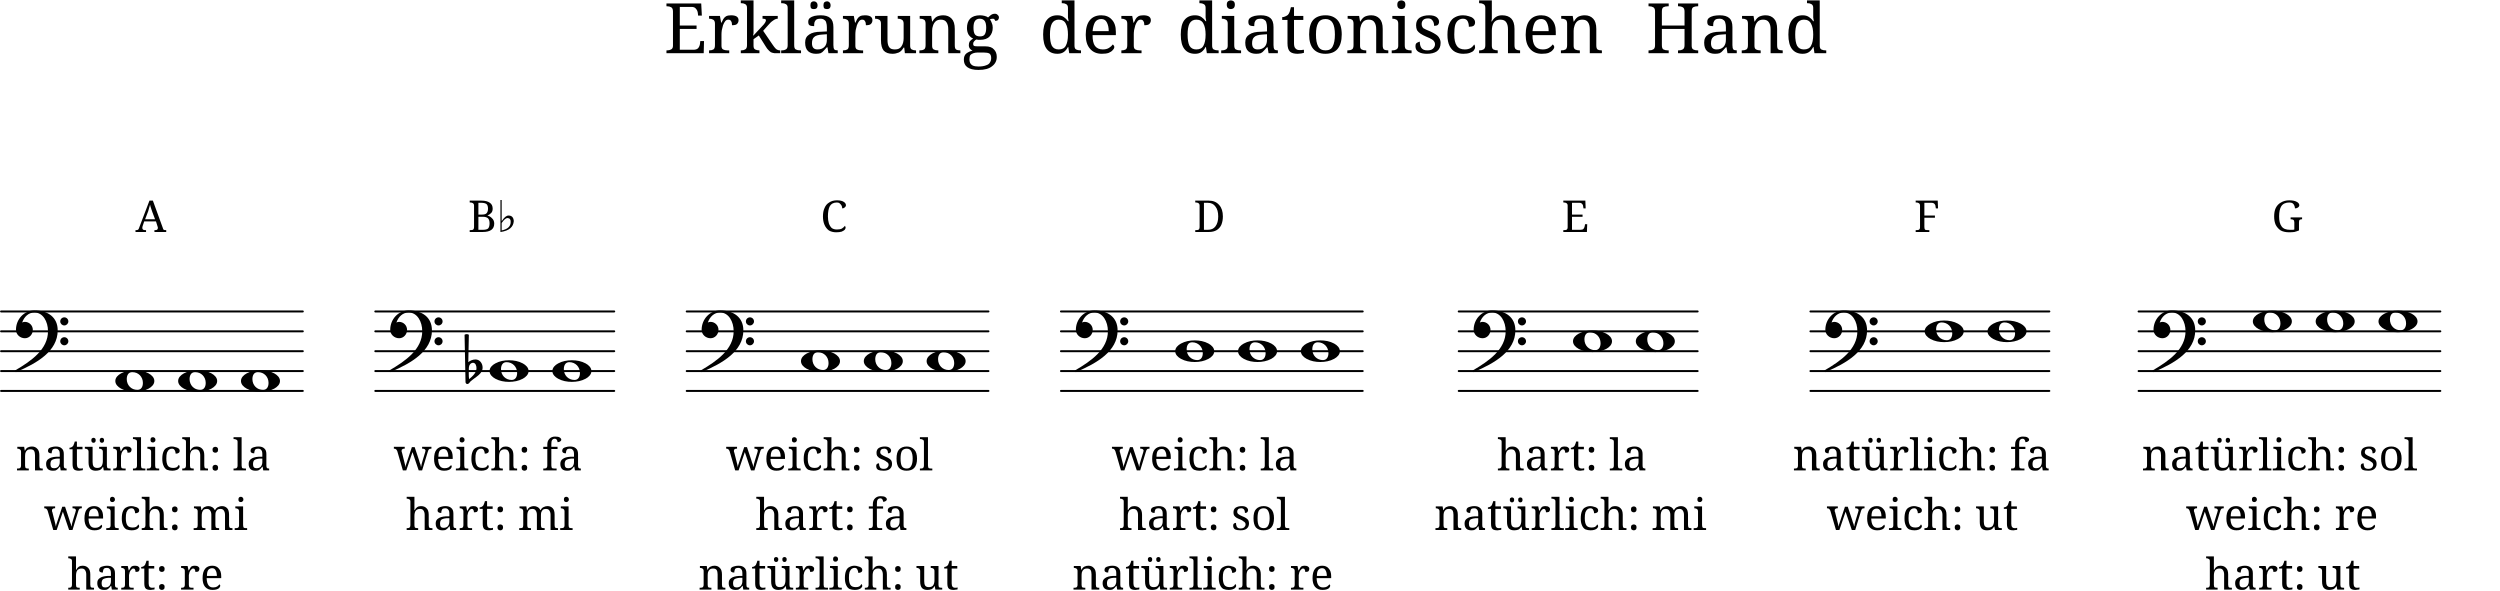
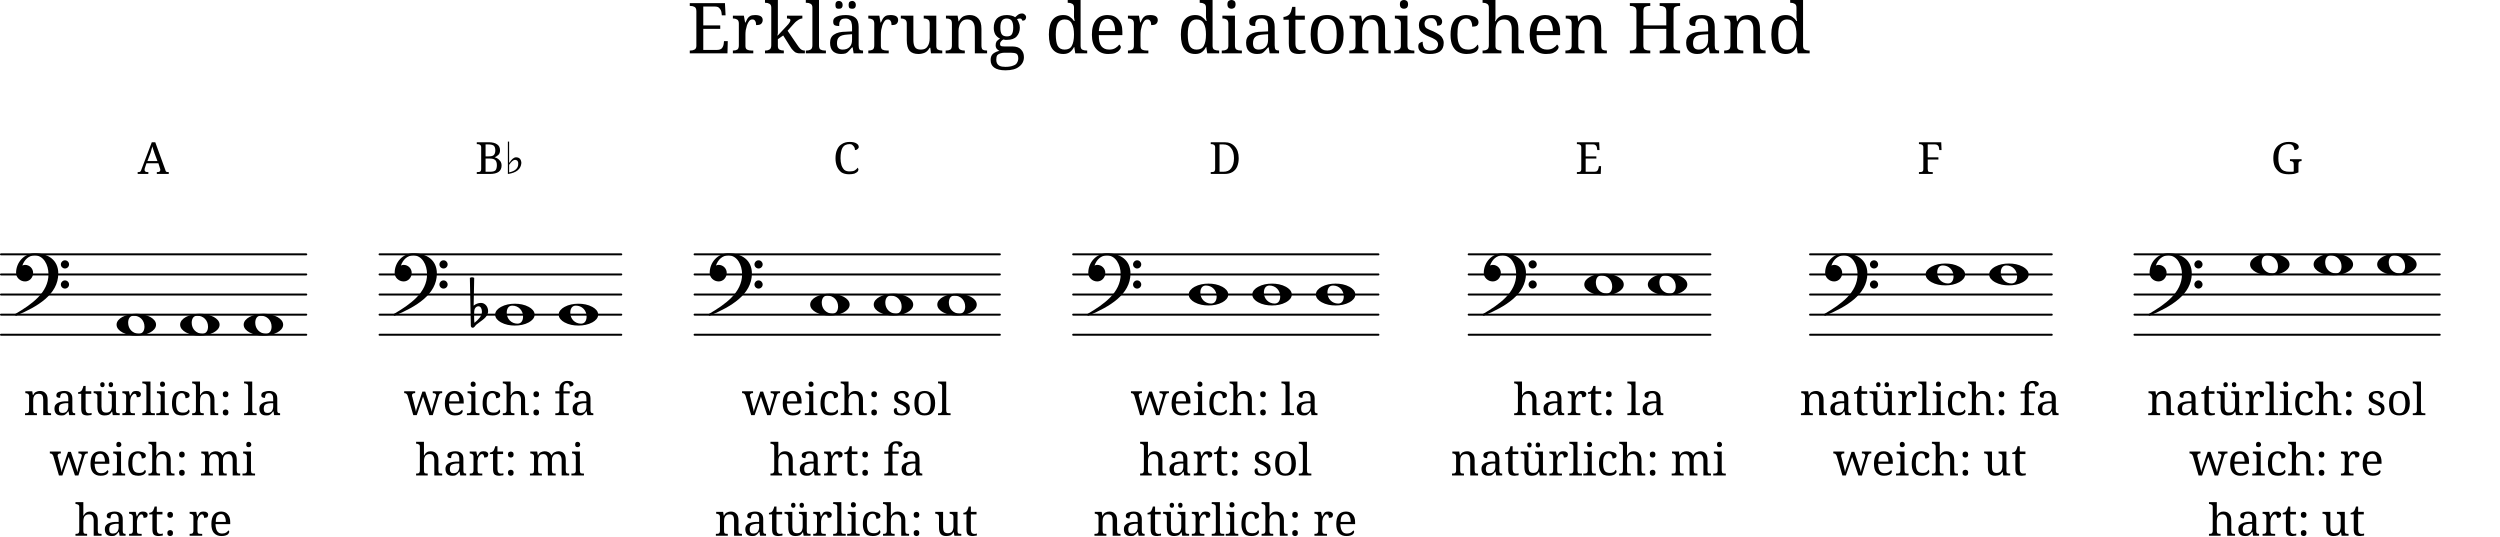
- <svg xmlns="http://www.w3.org/2000/svg" xmlns:xlink="http://www.w3.org/1999/xlink" version="1.2" width="221.10mm" height="52.20mm" viewBox="0 -2.676 125.82 29.707">
+ <svg xmlns="http://www.w3.org/2000/svg" xmlns:xlink="http://www.w3.org/1999/xlink" version="1.2" width="218.58mm" height="46.88mm" viewBox="0 -2.654 124.386 26.676">
  <style type="text/css">

tspan { white-space: pre; }

</style>
-   <g transform="translate(33.3987, -0)">
+   <g transform="translate(34.1786, -0)">
    <text font-family="serif" font-size="3.493" text-anchor="start" fill="currentColor">
-       <tspan>Erklärung</tspan>
-     </text>
-   </g>
-   <g transform="translate(52.3105, -0)">
-     <text font-family="serif" font-size="3.493" text-anchor="start" fill="currentColor">
-       <tspan>der</tspan>
-     </text>
-   </g>
-   <g transform="translate(59.238, -0)">
-     <text font-family="serif" font-size="3.493" text-anchor="start" fill="currentColor">
-       <tspan>diatonischen</tspan>
-     </text>
-   </g>
-   <g transform="translate(82.8275, -0)">
-     <text font-family="serif" font-size="3.493" text-anchor="start" fill="currentColor">
-       <tspan>Hand</tspan>
-     </text>
-   </g>
-   <g transform="translate(6.8156, 9)">
+       <tspan>Erklärung der diatonischen Hand</tspan>
+     </text>
+   </g>
+   <g transform="translate(6.8498, 6)">
    <text font-family="serif" font-size="2.2" text-anchor="start" fill="currentColor">
      <tspan>A</tspan>
    </text>
  </g>
-   <g transform="translate(0, 17)">
-     <line stroke-linejoin="round" stroke-linecap="round" stroke-width="0.1" stroke="currentColor" x1="0.05" y1="0" x2="15.236" y2="0" />
-   </g>
-   <g transform="translate(0, 16)">
-     <line stroke-linejoin="round" stroke-linecap="round" stroke-width="0.1" stroke="currentColor" x1="0.05" y1="0" x2="15.236" y2="0" />
-   </g>
-   <g transform="translate(0, 15)">
-     <line stroke-linejoin="round" stroke-linecap="round" stroke-width="0.1" stroke="currentColor" x1="0.05" y1="0" x2="15.236" y2="0" />
-   </g>
  <g transform="translate(0, 14)">
    <line stroke-linejoin="round" stroke-linecap="round" stroke-width="0.1" stroke="currentColor" x1="0.05" y1="0" x2="15.236" y2="0" />
  </g>
  <g transform="translate(0, 13)">
    <line stroke-linejoin="round" stroke-linecap="round" stroke-width="0.1" stroke="currentColor" x1="0.05" y1="0" x2="15.236" y2="0" />
  </g>
-   <a style="color:inherit;" xlink:href="textedit:///home/johannes/common-lisp/setzkasten/lilypond-export/b1-c5-m1-d.ly:42:16:17">
-     <g transform="translate(12.124, 16.5)">
-       <path transform="scale(0.004, -0.004)" d="M213 112c-50 0 -69 -43 -69 -88c0 -77 57 -136 134 -136c50 0 69 43 69 88c0 77 -57 136 -134 136zM491 0c0 -43 -34 -75 -72 -96c-53 -29 -114 -40 -174 -40s-120 11 -173 40c-38 21 -72 53 -72 96s34 75 72 96c53 29 113 40 173 40s121 -11 174 -40 c38 -21 72 -53 72 -96z" fill="currentColor" />
-     </g>
-   </a>
+   <g transform="translate(0, 12)">
+     <line stroke-linejoin="round" stroke-linecap="round" stroke-width="0.1" stroke="currentColor" x1="0.05" y1="0" x2="15.236" y2="0" />
+   </g>
+   <g transform="translate(0, 11)">
+     <line stroke-linejoin="round" stroke-linecap="round" stroke-width="0.1" stroke="currentColor" x1="0.05" y1="0" x2="15.236" y2="0" />
+   </g>
+   <g transform="translate(0, 10)">
+     <line stroke-linejoin="round" stroke-linecap="round" stroke-width="0.1" stroke="currentColor" x1="0.05" y1="0" x2="15.236" y2="0" />
+   </g>
  <a style="color:inherit;" xlink:href="textedit:///home/johannes/common-lisp/setzkasten/lilypond-export/b1-c5-m1-d.ly:41:16:17">
-     <g transform="translate(8.962, 16.5)">
-       <path transform="scale(0.004, -0.004)" d="M213 112c-50 0 -69 -43 -69 -88c0 -77 57 -136 134 -136c50 0 69 43 69 88c0 77 -57 136 -134 136zM491 0c0 -43 -34 -75 -72 -96c-53 -29 -114 -40 -174 -40s-120 11 -173 40c-38 21 -72 53 -72 96s34 75 72 96c53 29 113 40 173 40s121 -11 174 -40 c38 -21 72 -53 72 -96z" fill="currentColor" />
-     </g>
-   </a>
-   <g transform="translate(0.8, 14)">
-     <path transform="scale(0.004, -0.004)" d="M557 -125c0 28 23 51 51 51s51 -23 51 -51s-23 -51 -51 -51s-51 23 -51 51zM557 125c0 28 23 51 51 51s51 -23 51 -51s-23 -51 -51 -51s-51 23 -51 51zM232 263c172 0 293 -88 293 -251c0 -263 -263 -414 -516 -521c-3 -3 -6 -4 -9 -4c-7 0 -13 6 -13 13c0 3 1 6 4 9 c202 118 412 265 412 493c0 120 -63 235 -171 235c-74 0 -129 -54 -154 -126c11 5 22 8 34 8c55 0 100 -45 100 -100c0 -58 -44 -106 -100 -106c-60 0 -112 47 -112 106c0 133 102 244 232 244z" fill="currentColor" />
-   </g>
-   <a style="color:inherit;" xlink:href="textedit:///home/johannes/common-lisp/setzkasten/lilypond-export/b1-c5-m1-d.ly:40:29:30">
-     <g transform="translate(5.8, 16.5)">
-       <path transform="scale(0.004, -0.004)" d="M213 112c-50 0 -69 -43 -69 -88c0 -77 57 -136 134 -136c50 0 69 43 69 88c0 77 -57 136 -134 136zM491 0c0 -43 -34 -75 -72 -96c-53 -29 -114 -40 -174 -40s-120 11 -173 40c-38 21 -72 53 -72 96s34 75 72 96c53 29 113 40 173 40s121 -11 174 -40 c38 -21 72 -53 72 -96z" fill="currentColor" />
-     </g>
-   </a>
-   <g transform="translate(0.7893, 21)">
+     <g transform="translate(12.124, 13.5)">
+       <path transform="scale(0.004, -0.004)" d="M213 112c-50 0 -69 -43 -69 -88c0 -77 57 -136 134 -136c50 0 69 43 69 88c0 77 -57 136 -134 136zM491 0c0 -43 -34 -75 -72 -96c-53 -29 -114 -40 -174 -40s-120 11 -173 40c-38 21 -72 53 -72 96s34 75 72 96c53 29 113 40 173 40s121 -11 174 -40 c38 -21 72 -53 72 -96z" fill="currentColor" />
+     </g>
+   </a>
+   <a style="color:inherit;" xlink:href="textedit:///home/johannes/common-lisp/setzkasten/lilypond-export/b1-c5-m1-d.ly:40:16:17">
+     <g transform="translate(8.962, 13.5)">
+       <path transform="scale(0.004, -0.004)" d="M213 112c-50 0 -69 -43 -69 -88c0 -77 57 -136 134 -136c50 0 69 43 69 88c0 77 -57 136 -134 136zM491 0c0 -43 -34 -75 -72 -96c-53 -29 -114 -40 -174 -40s-120 11 -173 40c-38 21 -72 53 -72 96s34 75 72 96c53 29 113 40 173 40s121 -11 174 -40 c38 -21 72 -53 72 -96z" fill="currentColor" />
+     </g>
+   </a>
+   <g transform="translate(0.8, 11)">
+     <path transform="scale(0.004, -0.004)" d="M557 -125c0 28 23 51 51 51s51 -23 51 -51s-23 -51 -51 -51s-51 23 -51 51zM557 125c0 28 23 51 51 51s51 -23 51 -51s-23 -51 -51 -51s-51 23 -51 51zM232 263c172 0 293 -88 293 -251c0 -263 -263 -414 -516 -521c-3 -3 -6 -4 -9 -4c-7 0 -13 6 -13 13c0 3 1 6 4 9 c202 118 412 265 412 493c0 120 -63 235 -171 235c-74 0 -129 -54 -154 -126c11 5 22 8 34 8c55 0 100 -45 100 -100c0 -58 -44 -106 -100 -106c-60 0 -112 47 -112 106c0 133 102 244 232 244z" fill="currentColor" />
+   </g>
+   <a style="color:inherit;" xlink:href="textedit:///home/johannes/common-lisp/setzkasten/lilypond-export/b1-c5-m1-d.ly:39:29:30">
+     <g transform="translate(5.8, 13.5)">
+       <path transform="scale(0.004, -0.004)" d="M213 112c-50 0 -69 -43 -69 -88c0 -77 57 -136 134 -136c50 0 69 43 69 88c0 77 -57 136 -134 136zM491 0c0 -43 -34 -75 -72 -96c-53 -29 -114 -40 -174 -40s-120 11 -173 40c-38 21 -72 53 -72 96s34 75 72 96c53 29 113 40 173 40s121 -11 174 -40 c38 -21 72 -53 72 -96z" fill="currentColor" />
+     </g>
+   </a>
+   <g transform="translate(1.182, 18)">
    <text font-family="serif" font-size="2.2" text-anchor="start" fill="currentColor">
      <tspan>natürlich: la</tspan>
    </text>
  </g>
-   <g transform="translate(2.2234, 24)">
+   <g transform="translate(2.4794, 21)">
    <text font-family="serif" font-size="2.2" text-anchor="start" fill="currentColor">
      <tspan>weich: mi</tspan>
    </text>
  </g>
-   <g transform="translate(3.3842, 27)">
+   <g transform="translate(3.7086, 24)">
    <text font-family="serif" font-size="2.2" text-anchor="start" fill="currentColor">
      <tspan>hart: re</tspan>
    </text>
  </g>
-   <g transform="translate(23.5585, 9)">
+   <g transform="translate(23.6438, 6)">
    <text font-family="serif" font-size="2.2" text-anchor="start" fill="currentColor">
      <tspan>B♭</tspan>
    </text>
  </g>
-   <g transform="translate(18.836, 17)">
-     <line stroke-linejoin="round" stroke-linecap="round" stroke-width="0.1" stroke="currentColor" x1="0.05" y1="0" x2="12.074" y2="0" />
-   </g>
-   <g transform="translate(18.836, 16)">
-     <line stroke-linejoin="round" stroke-linecap="round" stroke-width="0.1" stroke="currentColor" x1="0.05" y1="0" x2="12.074" y2="0" />
-   </g>
-   <g transform="translate(18.836, 15)">
-     <line stroke-linejoin="round" stroke-linecap="round" stroke-width="0.1" stroke="currentColor" x1="0.05" y1="0" x2="12.074" y2="0" />
-   </g>
  <g transform="translate(18.836, 14)">
    <line stroke-linejoin="round" stroke-linecap="round" stroke-width="0.1" stroke="currentColor" x1="0.05" y1="0" x2="12.074" y2="0" />
  </g>
  <g transform="translate(18.836, 13)">
    <line stroke-linejoin="round" stroke-linecap="round" stroke-width="0.1" stroke="currentColor" x1="0.05" y1="0" x2="12.074" y2="0" />
  </g>
-   <a style="color:inherit;" xlink:href="textedit:///home/johannes/common-lisp/setzkasten/lilypond-export/b1-c5-m1-d.ly:83:16:17">
-     <g transform="translate(27.798, 16)">
-       <path transform="scale(0.004, -0.004)" d="M213 112c-50 0 -69 -43 -69 -88c0 -77 57 -136 134 -136c50 0 69 43 69 88c0 77 -57 136 -134 136zM491 0c0 -43 -34 -75 -72 -96c-53 -29 -114 -40 -174 -40s-120 11 -173 40c-38 21 -72 53 -72 96s34 75 72 96c53 29 113 40 173 40s121 -11 174 -40 c38 -21 72 -53 72 -96z" fill="currentColor" />
-     </g>
-   </a>
-   <g transform="translate(23.486, 16)">
+   <g transform="translate(18.836, 12)">
+     <line stroke-linejoin="round" stroke-linecap="round" stroke-width="0.1" stroke="currentColor" x1="0.05" y1="0" x2="12.074" y2="0" />
+   </g>
+   <g transform="translate(18.836, 11)">
+     <line stroke-linejoin="round" stroke-linecap="round" stroke-width="0.1" stroke="currentColor" x1="0.05" y1="0" x2="12.074" y2="0" />
+   </g>
+   <g transform="translate(18.836, 10)">
+     <line stroke-linejoin="round" stroke-linecap="round" stroke-width="0.1" stroke="currentColor" x1="0.05" y1="0" x2="12.074" y2="0" />
+   </g>
+   <a style="color:inherit;" xlink:href="textedit:///home/johannes/common-lisp/setzkasten/lilypond-export/b1-c5-m1-d.ly:82:16:17">
+     <g transform="translate(27.798, 13)">
+       <path transform="scale(0.004, -0.004)" d="M213 112c-50 0 -69 -43 -69 -88c0 -77 57 -136 134 -136c50 0 69 43 69 88c0 77 -57 136 -134 136zM491 0c0 -43 -34 -75 -72 -96c-53 -29 -114 -40 -174 -40s-120 11 -173 40c-38 21 -72 53 -72 96s34 75 72 96c53 29 113 40 173 40s121 -11 174 -40 c38 -21 72 -53 72 -96z" fill="currentColor" />
+     </g>
+   </a>
+   <g transform="translate(23.486, 13)">
    <path transform="scale(0.004, -0.004)" d="M27 41l-1 -66v-11c0 -22 1 -44 4 -66c45 38 93 80 93 139c0 33 -14 67 -43 67c-31 0 -52 -30 -53 -63zM-15 -138l-12 595c8 5 18 8 27 8s19 -3 27 -8l-7 -345c25 21 58 34 91 34c52 0 89 -48 89 -102c0 -80 -86 -117 -147 -169c-15 -13 -24 -38 -45 -38 c-13 0 -23 11 -23 25z" fill="currentColor" />
  </g>
-   <g transform="translate(19.636, 14)">
-     <path transform="scale(0.004, -0.004)" d="M557 -125c0 28 23 51 51 51s51 -23 51 -51s-23 -51 -51 -51s-51 23 -51 51zM557 125c0 28 23 51 51 51s51 -23 51 -51s-23 -51 -51 -51s-51 23 -51 51zM232 263c172 0 293 -88 293 -251c0 -263 -263 -414 -516 -521c-3 -3 -6 -4 -9 -4c-7 0 -13 6 -13 13c0 3 1 6 4 9 c202 118 412 265 412 493c0 120 -63 235 -171 235c-74 0 -129 -54 -154 -126c11 5 22 8 34 8c55 0 100 -45 100 -100c0 -58 -44 -106 -100 -106c-60 0 -112 47 -112 106c0 133 102 244 232 244z" fill="currentColor" />
-   </g>
-   <a style="color:inherit;" xlink:href="textedit:///home/johannes/common-lisp/setzkasten/lilypond-export/b1-c5-m1-d.ly:82:29:30">
-     <g transform="translate(24.636, 16)">
-       <path transform="scale(0.004, -0.004)" d="M213 112c-50 0 -69 -43 -69 -88c0 -77 57 -136 134 -136c50 0 69 43 69 88c0 77 -57 136 -134 136zM491 0c0 -43 -34 -75 -72 -96c-53 -29 -114 -40 -174 -40s-120 11 -173 40c-38 21 -72 53 -72 96s34 75 72 96c53 29 113 40 173 40s121 -11 174 -40 c38 -21 72 -53 72 -96z" fill="currentColor" />
-     </g>
-   </a>
-   <g transform="translate(19.8198, 21)">
+   <g transform="translate(19.636, 11)">
+     <path transform="scale(0.004, -0.004)" d="M557 -125c0 28 23 51 51 51s51 -23 51 -51s-23 -51 -51 -51s-51 23 -51 51zM557 125c0 28 23 51 51 51s51 -23 51 -51s-23 -51 -51 -51s-51 23 -51 51zM232 263c172 0 293 -88 293 -251c0 -263 -263 -414 -516 -521c-3 -3 -6 -4 -9 -4c-7 0 -13 6 -13 13c0 3 1 6 4 9 c202 118 412 265 412 493c0 120 -63 235 -171 235c-74 0 -129 -54 -154 -126c11 5 22 8 34 8c55 0 100 -45 100 -100c0 -58 -44 -106 -100 -106c-60 0 -112 47 -112 106c0 133 102 244 232 244z" fill="currentColor" />
+   </g>
+   <a style="color:inherit;" xlink:href="textedit:///home/johannes/common-lisp/setzkasten/lilypond-export/b1-c5-m1-d.ly:81:29:30">
+     <g transform="translate(24.636, 13)">
+       <path transform="scale(0.004, -0.004)" d="M213 112c-50 0 -69 -43 -69 -88c0 -77 57 -136 134 -136c50 0 69 43 69 88c0 77 -57 136 -134 136zM491 0c0 -43 -34 -75 -72 -96c-53 -29 -114 -40 -174 -40s-120 11 -173 40c-38 21 -72 53 -72 96s34 75 72 96c53 29 113 40 173 40s121 -11 174 -40 c38 -21 72 -53 72 -96z" fill="currentColor" />
+     </g>
+   </a>
+   <g transform="translate(20.11, 18)">
    <text font-family="serif" font-size="2.2" text-anchor="start" fill="currentColor">
      <tspan>weich: fa</tspan>
    </text>
  </g>
-   <g transform="translate(20.4173, 24)">
+   <g transform="translate(20.6563, 21)">
    <text font-family="serif" font-size="2.2" text-anchor="start" fill="currentColor">
      <tspan>hart: mi</tspan>
    </text>
  </g>
-   <g transform="translate(41.2915, 9)">
+   <g transform="translate(41.4451, 6)">
    <text font-family="serif" font-size="2.2" text-anchor="start" fill="currentColor">
      <tspan>C</tspan>
    </text>
  </g>
-   <g transform="translate(34.51, 17)">
-     <line stroke-linejoin="round" stroke-linecap="round" stroke-width="0.1" stroke="currentColor" x1="0.05" y1="0" x2="15.236" y2="0" />
-   </g>
-   <g transform="translate(34.51, 16)">
-     <line stroke-linejoin="round" stroke-linecap="round" stroke-width="0.1" stroke="currentColor" x1="0.05" y1="0" x2="15.236" y2="0" />
-   </g>
-   <g transform="translate(34.51, 15)">
-     <line stroke-linejoin="round" stroke-linecap="round" stroke-width="0.1" stroke="currentColor" x1="0.05" y1="0" x2="15.236" y2="0" />
-   </g>
  <g transform="translate(34.51, 14)">
    <line stroke-linejoin="round" stroke-linecap="round" stroke-width="0.1" stroke="currentColor" x1="0.05" y1="0" x2="15.236" y2="0" />
  </g>
  <g transform="translate(34.51, 13)">
    <line stroke-linejoin="round" stroke-linecap="round" stroke-width="0.1" stroke="currentColor" x1="0.05" y1="0" x2="15.236" y2="0" />
  </g>
-   <a style="color:inherit;" xlink:href="textedit:///home/johannes/common-lisp/setzkasten/lilypond-export/b1-c5-m1-d.ly:122:16:17">
-     <g transform="translate(46.634, 15.5)">
-       <path transform="scale(0.004, -0.004)" d="M213 112c-50 0 -69 -43 -69 -88c0 -77 57 -136 134 -136c50 0 69 43 69 88c0 77 -57 136 -134 136zM491 0c0 -43 -34 -75 -72 -96c-53 -29 -114 -40 -174 -40s-120 11 -173 40c-38 21 -72 53 -72 96s34 75 72 96c53 29 113 40 173 40s121 -11 174 -40 c38 -21 72 -53 72 -96z" fill="currentColor" />
-     </g>
-   </a>
+   <g transform="translate(34.51, 12)">
+     <line stroke-linejoin="round" stroke-linecap="round" stroke-width="0.1" stroke="currentColor" x1="0.05" y1="0" x2="15.236" y2="0" />
+   </g>
+   <g transform="translate(34.51, 11)">
+     <line stroke-linejoin="round" stroke-linecap="round" stroke-width="0.1" stroke="currentColor" x1="0.05" y1="0" x2="15.236" y2="0" />
+   </g>
+   <g transform="translate(34.51, 10)">
+     <line stroke-linejoin="round" stroke-linecap="round" stroke-width="0.1" stroke="currentColor" x1="0.05" y1="0" x2="15.236" y2="0" />
+   </g>
  <a style="color:inherit;" xlink:href="textedit:///home/johannes/common-lisp/setzkasten/lilypond-export/b1-c5-m1-d.ly:121:16:17">
-     <g transform="translate(43.472, 15.5)">
-       <path transform="scale(0.004, -0.004)" d="M213 112c-50 0 -69 -43 -69 -88c0 -77 57 -136 134 -136c50 0 69 43 69 88c0 77 -57 136 -134 136zM491 0c0 -43 -34 -75 -72 -96c-53 -29 -114 -40 -174 -40s-120 11 -173 40c-38 21 -72 53 -72 96s34 75 72 96c53 29 113 40 173 40s121 -11 174 -40 c38 -21 72 -53 72 -96z" fill="currentColor" />
-     </g>
-   </a>
-   <g transform="translate(35.31, 14)">
-     <path transform="scale(0.004, -0.004)" d="M557 -125c0 28 23 51 51 51s51 -23 51 -51s-23 -51 -51 -51s-51 23 -51 51zM557 125c0 28 23 51 51 51s51 -23 51 -51s-23 -51 -51 -51s-51 23 -51 51zM232 263c172 0 293 -88 293 -251c0 -263 -263 -414 -516 -521c-3 -3 -6 -4 -9 -4c-7 0 -13 6 -13 13c0 3 1 6 4 9 c202 118 412 265 412 493c0 120 -63 235 -171 235c-74 0 -129 -54 -154 -126c11 5 22 8 34 8c55 0 100 -45 100 -100c0 -58 -44 -106 -100 -106c-60 0 -112 47 -112 106c0 133 102 244 232 244z" fill="currentColor" />
-   </g>
-   <a style="color:inherit;" xlink:href="textedit:///home/johannes/common-lisp/setzkasten/lilypond-export/b1-c5-m1-d.ly:120:29:30">
-     <g transform="translate(40.31, 15.5)">
-       <path transform="scale(0.004, -0.004)" d="M213 112c-50 0 -69 -43 -69 -88c0 -77 57 -136 134 -136c50 0 69 43 69 88c0 77 -57 136 -134 136zM491 0c0 -43 -34 -75 -72 -96c-53 -29 -114 -40 -174 -40s-120 11 -173 40c-38 21 -72 53 -72 96s34 75 72 96c53 29 113 40 173 40s121 -11 174 -40 c38 -21 72 -53 72 -96z" fill="currentColor" />
-     </g>
-   </a>
-   <g transform="translate(36.5456, 21)">
+     <g transform="translate(46.634, 12.5)">
+       <path transform="scale(0.004, -0.004)" d="M213 112c-50 0 -69 -43 -69 -88c0 -77 57 -136 134 -136c50 0 69 43 69 88c0 77 -57 136 -134 136zM491 0c0 -43 -34 -75 -72 -96c-53 -29 -114 -40 -174 -40s-120 11 -173 40c-38 21 -72 53 -72 96s34 75 72 96c53 29 113 40 173 40s121 -11 174 -40 c38 -21 72 -53 72 -96z" fill="currentColor" />
+     </g>
+   </a>
+   <a style="color:inherit;" xlink:href="textedit:///home/johannes/common-lisp/setzkasten/lilypond-export/b1-c5-m1-d.ly:120:16:17">
+     <g transform="translate(43.472, 12.5)">
+       <path transform="scale(0.004, -0.004)" d="M213 112c-50 0 -69 -43 -69 -88c0 -77 57 -136 134 -136c50 0 69 43 69 88c0 77 -57 136 -134 136zM491 0c0 -43 -34 -75 -72 -96c-53 -29 -114 -40 -174 -40s-120 11 -173 40c-38 21 -72 53 -72 96s34 75 72 96c53 29 113 40 173 40s121 -11 174 -40 c38 -21 72 -53 72 -96z" fill="currentColor" />
+     </g>
+   </a>
+   <g transform="translate(35.31, 11)">
+     <path transform="scale(0.004, -0.004)" d="M557 -125c0 28 23 51 51 51s51 -23 51 -51s-23 -51 -51 -51s-51 23 -51 51zM557 125c0 28 23 51 51 51s51 -23 51 -51s-23 -51 -51 -51s-51 23 -51 51zM232 263c172 0 293 -88 293 -251c0 -263 -263 -414 -516 -521c-3 -3 -6 -4 -9 -4c-7 0 -13 6 -13 13c0 3 1 6 4 9 c202 118 412 265 412 493c0 120 -63 235 -171 235c-74 0 -129 -54 -154 -126c11 5 22 8 34 8c55 0 100 -45 100 -100c0 -58 -44 -106 -100 -106c-60 0 -112 47 -112 106c0 133 102 244 232 244z" fill="currentColor" />
+   </g>
+   <a style="color:inherit;" xlink:href="textedit:///home/johannes/common-lisp/setzkasten/lilypond-export/b1-c5-m1-d.ly:119:29:30">
+     <g transform="translate(40.31, 12.5)">
+       <path transform="scale(0.004, -0.004)" d="M213 112c-50 0 -69 -43 -69 -88c0 -77 57 -136 134 -136c50 0 69 43 69 88c0 77 -57 136 -134 136zM491 0c0 -43 -34 -75 -72 -96c-53 -29 -114 -40 -174 -40s-120 11 -173 40c-38 21 -72 53 -72 96s34 75 72 96c53 29 113 40 173 40s121 -11 174 -40 c38 -21 72 -53 72 -96z" fill="currentColor" />
+     </g>
+   </a>
+   <g transform="translate(36.9212, 18)">
    <text font-family="serif" font-size="2.2" text-anchor="start" fill="currentColor">
      <tspan>weich: sol</tspan>
    </text>
  </g>
-   <g transform="translate(38.0137, 24)">
+   <g transform="translate(38.2869, 21)">
    <text font-family="serif" font-size="2.2" text-anchor="start" fill="currentColor">
      <tspan>hart: fa</tspan>
    </text>
  </g>
-   <g transform="translate(35.1457, 27)">
+   <g transform="translate(35.5554, 24)">
    <text font-family="serif" font-size="2.2" text-anchor="start" fill="currentColor">
      <tspan>natürlich: ut</tspan>
    </text>
  </g>
-   <g transform="translate(60.0763, 9)">
+   <g transform="translate(60.1617, 6)">
    <text font-family="serif" font-size="2.2" text-anchor="start" fill="currentColor">
      <tspan>D</tspan>
    </text>
  </g>
-   <g transform="translate(53.346, 17)">
-     <line stroke-linejoin="round" stroke-linecap="round" stroke-width="0.1" stroke="currentColor" x1="0.05" y1="0" x2="15.236" y2="0" />
-   </g>
-   <g transform="translate(53.346, 16)">
-     <line stroke-linejoin="round" stroke-linecap="round" stroke-width="0.1" stroke="currentColor" x1="0.05" y1="0" x2="15.236" y2="0" />
-   </g>
-   <g transform="translate(53.346, 15)">
-     <line stroke-linejoin="round" stroke-linecap="round" stroke-width="0.1" stroke="currentColor" x1="0.05" y1="0" x2="15.236" y2="0" />
-   </g>
  <g transform="translate(53.346, 14)">
    <line stroke-linejoin="round" stroke-linecap="round" stroke-width="0.1" stroke="currentColor" x1="0.05" y1="0" x2="15.236" y2="0" />
  </g>
  <g transform="translate(53.346, 13)">
    <line stroke-linejoin="round" stroke-linecap="round" stroke-width="0.1" stroke="currentColor" x1="0.05" y1="0" x2="15.236" y2="0" />
  </g>
-   <a style="color:inherit;" xlink:href="textedit:///home/johannes/common-lisp/setzkasten/lilypond-export/b1-c5-m1-d.ly:164:16:17">
-     <g transform="translate(65.47, 15)">
-       <path transform="scale(0.004, -0.004)" d="M213 112c-50 0 -69 -43 -69 -88c0 -77 57 -136 134 -136c50 0 69 43 69 88c0 77 -57 136 -134 136zM491 0c0 -43 -34 -75 -72 -96c-53 -29 -114 -40 -174 -40s-120 11 -173 40c-38 21 -72 53 -72 96s34 75 72 96c53 29 113 40 173 40s121 -11 174 -40 c38 -21 72 -53 72 -96z" fill="currentColor" />
-     </g>
-   </a>
+   <g transform="translate(53.346, 12)">
+     <line stroke-linejoin="round" stroke-linecap="round" stroke-width="0.1" stroke="currentColor" x1="0.05" y1="0" x2="15.236" y2="0" />
+   </g>
+   <g transform="translate(53.346, 11)">
+     <line stroke-linejoin="round" stroke-linecap="round" stroke-width="0.1" stroke="currentColor" x1="0.05" y1="0" x2="15.236" y2="0" />
+   </g>
+   <g transform="translate(53.346, 10)">
+     <line stroke-linejoin="round" stroke-linecap="round" stroke-width="0.1" stroke="currentColor" x1="0.05" y1="0" x2="15.236" y2="0" />
+   </g>
  <a style="color:inherit;" xlink:href="textedit:///home/johannes/common-lisp/setzkasten/lilypond-export/b1-c5-m1-d.ly:163:16:17">
-     <g transform="translate(62.308, 15)">
-       <path transform="scale(0.004, -0.004)" d="M213 112c-50 0 -69 -43 -69 -88c0 -77 57 -136 134 -136c50 0 69 43 69 88c0 77 -57 136 -134 136zM491 0c0 -43 -34 -75 -72 -96c-53 -29 -114 -40 -174 -40s-120 11 -173 40c-38 21 -72 53 -72 96s34 75 72 96c53 29 113 40 173 40s121 -11 174 -40 c38 -21 72 -53 72 -96z" fill="currentColor" />
-     </g>
-   </a>
-   <g transform="translate(54.146, 14)">
-     <path transform="scale(0.004, -0.004)" d="M557 -125c0 28 23 51 51 51s51 -23 51 -51s-23 -51 -51 -51s-51 23 -51 51zM557 125c0 28 23 51 51 51s51 -23 51 -51s-23 -51 -51 -51s-51 23 -51 51zM232 263c172 0 293 -88 293 -251c0 -263 -263 -414 -516 -521c-3 -3 -6 -4 -9 -4c-7 0 -13 6 -13 13c0 3 1 6 4 9 c202 118 412 265 412 493c0 120 -63 235 -171 235c-74 0 -129 -54 -154 -126c11 5 22 8 34 8c55 0 100 -45 100 -100c0 -58 -44 -106 -100 -106c-60 0 -112 47 -112 106c0 133 102 244 232 244z" fill="currentColor" />
-   </g>
-   <a style="color:inherit;" xlink:href="textedit:///home/johannes/common-lisp/setzkasten/lilypond-export/b1-c5-m1-d.ly:162:29:30">
-     <g transform="translate(59.146, 15)">
-       <path transform="scale(0.004, -0.004)" d="M213 112c-50 0 -69 -43 -69 -88c0 -77 57 -136 134 -136c50 0 69 43 69 88c0 77 -57 136 -134 136zM491 0c0 -43 -34 -75 -72 -96c-53 -29 -114 -40 -174 -40s-120 11 -173 40c-38 21 -72 53 -72 96s34 75 72 96c53 29 113 40 173 40s121 -11 174 -40 c38 -21 72 -53 72 -96z" fill="currentColor" />
-     </g>
-   </a>
-   <g transform="translate(55.962, 21)">
+     <g transform="translate(65.47, 12)">
+       <path transform="scale(0.004, -0.004)" d="M213 112c-50 0 -69 -43 -69 -88c0 -77 57 -136 134 -136c50 0 69 43 69 88c0 77 -57 136 -134 136zM491 0c0 -43 -34 -75 -72 -96c-53 -29 -114 -40 -174 -40s-120 11 -173 40c-38 21 -72 53 -72 96s34 75 72 96c53 29 113 40 173 40s121 -11 174 -40 c38 -21 72 -53 72 -96z" fill="currentColor" />
+     </g>
+   </a>
+   <a style="color:inherit;" xlink:href="textedit:///home/johannes/common-lisp/setzkasten/lilypond-export/b1-c5-m1-d.ly:162:16:17">
+     <g transform="translate(62.308, 12)">
+       <path transform="scale(0.004, -0.004)" d="M213 112c-50 0 -69 -43 -69 -88c0 -77 57 -136 134 -136c50 0 69 43 69 88c0 77 -57 136 -134 136zM491 0c0 -43 -34 -75 -72 -96c-53 -29 -114 -40 -174 -40s-120 11 -173 40c-38 21 -72 53 -72 96s34 75 72 96c53 29 113 40 173 40s121 -11 174 -40 c38 -21 72 -53 72 -96z" fill="currentColor" />
+     </g>
+   </a>
+   <g transform="translate(54.146, 11)">
+     <path transform="scale(0.004, -0.004)" d="M557 -125c0 28 23 51 51 51s51 -23 51 -51s-23 -51 -51 -51s-51 23 -51 51zM557 125c0 28 23 51 51 51s51 -23 51 -51s-23 -51 -51 -51s-51 23 -51 51zM232 263c172 0 293 -88 293 -251c0 -263 -263 -414 -516 -521c-3 -3 -6 -4 -9 -4c-7 0 -13 6 -13 13c0 3 1 6 4 9 c202 118 412 265 412 493c0 120 -63 235 -171 235c-74 0 -129 -54 -154 -126c11 5 22 8 34 8c55 0 100 -45 100 -100c0 -58 -44 -106 -100 -106c-60 0 -112 47 -112 106c0 133 102 244 232 244z" fill="currentColor" />
+   </g>
+   <a style="color:inherit;" xlink:href="textedit:///home/johannes/common-lisp/setzkasten/lilypond-export/b1-c5-m1-d.ly:161:29:30">
+     <g transform="translate(59.146, 12)">
+       <path transform="scale(0.004, -0.004)" d="M213 112c-50 0 -69 -43 -69 -88c0 -77 57 -136 134 -136c50 0 69 43 69 88c0 77 -57 136 -134 136zM491 0c0 -43 -34 -75 -72 -96c-53 -29 -114 -40 -174 -40s-120 11 -173 40c-38 21 -72 53 -72 96s34 75 72 96c53 29 113 40 173 40s121 -11 174 -40 c38 -21 72 -53 72 -96z" fill="currentColor" />
+     </g>
+   </a>
+   <g transform="translate(56.2693, 18)">
    <text font-family="serif" font-size="2.2" text-anchor="start" fill="currentColor">
      <tspan>weich: la</tspan>
    </text>
  </g>
-   <g transform="translate(56.3205, 24)">
+   <g transform="translate(56.679, 21)">
    <text font-family="serif" font-size="2.2" text-anchor="start" fill="currentColor">
      <tspan>hart: sol</tspan>
    </text>
  </g>
-   <g transform="translate(53.9646, 27)">
+   <g transform="translate(54.3914, 24)">
    <text font-family="serif" font-size="2.2" text-anchor="start" fill="currentColor">
      <tspan>natürlich: re</tspan>
    </text>
  </g>
-   <g transform="translate(78.601, 9)">
+   <g transform="translate(78.379, 6)">
    <text font-family="serif" font-size="2.2" text-anchor="start" fill="currentColor">
      <tspan>E</tspan>
    </text>
  </g>
-   <g transform="translate(73.3663, 17)">
-     <line stroke-linejoin="round" stroke-linecap="round" stroke-width="0.1" stroke="currentColor" x1="0.05" y1="0" x2="12.074" y2="0" />
-   </g>
-   <g transform="translate(73.3663, 16)">
-     <line stroke-linejoin="round" stroke-linecap="round" stroke-width="0.1" stroke="currentColor" x1="0.05" y1="0" x2="12.074" y2="0" />
-   </g>
-   <g transform="translate(73.3663, 15)">
-     <line stroke-linejoin="round" stroke-linecap="round" stroke-width="0.1" stroke="currentColor" x1="0.05" y1="0" x2="12.074" y2="0" />
-   </g>
-   <g transform="translate(73.3663, 14)">
-     <line stroke-linejoin="round" stroke-linecap="round" stroke-width="0.1" stroke="currentColor" x1="0.05" y1="0" x2="12.074" y2="0" />
-   </g>
-   <g transform="translate(73.3663, 13)">
-     <line stroke-linejoin="round" stroke-linecap="round" stroke-width="0.1" stroke="currentColor" x1="0.05" y1="0" x2="12.074" y2="0" />
-   </g>
-   <a style="color:inherit;" xlink:href="textedit:///home/johannes/common-lisp/setzkasten/lilypond-export/b1-c5-m1-d.ly:205:16:17">
-     <g transform="translate(82.3283, 14.5)">
-       <path transform="scale(0.004, -0.004)" d="M213 112c-50 0 -69 -43 -69 -88c0 -77 57 -136 134 -136c50 0 69 43 69 88c0 77 -57 136 -134 136zM491 0c0 -43 -34 -75 -72 -96c-53 -29 -114 -40 -174 -40s-120 11 -173 40c-38 21 -72 53 -72 96s34 75 72 96c53 29 113 40 173 40s121 -11 174 -40 c38 -21 72 -53 72 -96z" fill="currentColor" />
-     </g>
-   </a>
-   <g transform="translate(74.1663, 14)">
-     <path transform="scale(0.004, -0.004)" d="M557 -125c0 28 23 51 51 51s51 -23 51 -51s-23 -51 -51 -51s-51 23 -51 51zM557 125c0 28 23 51 51 51s51 -23 51 -51s-23 -51 -51 -51s-51 23 -51 51zM232 263c172 0 293 -88 293 -251c0 -263 -263 -414 -516 -521c-3 -3 -6 -4 -9 -4c-7 0 -13 6 -13 13c0 3 1 6 4 9 c202 118 412 265 412 493c0 120 -63 235 -171 235c-74 0 -129 -54 -154 -126c11 5 22 8 34 8c55 0 100 -45 100 -100c0 -58 -44 -106 -100 -106c-60 0 -112 47 -112 106c0 133 102 244 232 244z" fill="currentColor" />
-   </g>
-   <a style="color:inherit;" xlink:href="textedit:///home/johannes/common-lisp/setzkasten/lilypond-export/b1-c5-m1-d.ly:204:29:30">
-     <g transform="translate(79.1663, 14.5)">
-       <path transform="scale(0.004, -0.004)" d="M213 112c-50 0 -69 -43 -69 -88c0 -77 57 -136 134 -136c50 0 69 43 69 88c0 77 -57 136 -134 136zM491 0c0 -43 -34 -75 -72 -96c-53 -29 -114 -40 -174 -40s-120 11 -173 40c-38 21 -72 53 -72 96s34 75 72 96c53 29 113 40 173 40s121 -11 174 -40 c38 -21 72 -53 72 -96z" fill="currentColor" />
-     </g>
-   </a>
-   <g transform="translate(75.3403, 21)">
+   <g transform="translate(73.0249, 14)">
+     <line stroke-linejoin="round" stroke-linecap="round" stroke-width="0.1" stroke="currentColor" x1="0.05" y1="0" x2="12.074" y2="0" />
+   </g>
+   <g transform="translate(73.0249, 13)">
+     <line stroke-linejoin="round" stroke-linecap="round" stroke-width="0.1" stroke="currentColor" x1="0.05" y1="0" x2="12.074" y2="0" />
+   </g>
+   <g transform="translate(73.0249, 12)">
+     <line stroke-linejoin="round" stroke-linecap="round" stroke-width="0.1" stroke="currentColor" x1="0.05" y1="0" x2="12.074" y2="0" />
+   </g>
+   <g transform="translate(73.0249, 11)">
+     <line stroke-linejoin="round" stroke-linecap="round" stroke-width="0.1" stroke="currentColor" x1="0.05" y1="0" x2="12.074" y2="0" />
+   </g>
+   <g transform="translate(73.0249, 10)">
+     <line stroke-linejoin="round" stroke-linecap="round" stroke-width="0.1" stroke="currentColor" x1="0.05" y1="0" x2="12.074" y2="0" />
+   </g>
+   <a style="color:inherit;" xlink:href="textedit:///home/johannes/common-lisp/setzkasten/lilypond-export/b1-c5-m1-d.ly:204:16:17">
+     <g transform="translate(81.9869, 11.5)">
+       <path transform="scale(0.004, -0.004)" d="M213 112c-50 0 -69 -43 -69 -88c0 -77 57 -136 134 -136c50 0 69 43 69 88c0 77 -57 136 -134 136zM491 0c0 -43 -34 -75 -72 -96c-53 -29 -114 -40 -174 -40s-120 11 -173 40c-38 21 -72 53 -72 96s34 75 72 96c53 29 113 40 173 40s121 -11 174 -40 c38 -21 72 -53 72 -96z" fill="currentColor" />
+     </g>
+   </a>
+   <g transform="translate(73.8249, 11)">
+     <path transform="scale(0.004, -0.004)" d="M557 -125c0 28 23 51 51 51s51 -23 51 -51s-23 -51 -51 -51s-51 23 -51 51zM557 125c0 28 23 51 51 51s51 -23 51 -51s-23 -51 -51 -51s-51 23 -51 51zM232 263c172 0 293 -88 293 -251c0 -263 -263 -414 -516 -521c-3 -3 -6 -4 -9 -4c-7 0 -13 6 -13 13c0 3 1 6 4 9 c202 118 412 265 412 493c0 120 -63 235 -171 235c-74 0 -129 -54 -154 -126c11 5 22 8 34 8c55 0 100 -45 100 -100c0 -58 -44 -106 -100 -106c-60 0 -112 47 -112 106c0 133 102 244 232 244z" fill="currentColor" />
+   </g>
+   <a style="color:inherit;" xlink:href="textedit:///home/johannes/common-lisp/setzkasten/lilypond-export/b1-c5-m1-d.ly:203:29:30">
+     <g transform="translate(78.8249, 11.5)">
+       <path transform="scale(0.004, -0.004)" d="M213 112c-50 0 -69 -43 -69 -88c0 -77 57 -136 134 -136c50 0 69 43 69 88c0 77 -57 136 -134 136zM491 0c0 -43 -34 -75 -72 -96c-53 -29 -114 -40 -174 -40s-120 11 -173 40c-38 21 -72 53 -72 96s34 75 72 96c53 29 113 40 173 40s121 -11 174 -40 c38 -21 72 -53 72 -96z" fill="currentColor" />
+     </g>
+   </a>
+   <g transform="translate(75.2891, 18)">
    <text font-family="serif" font-size="2.2" text-anchor="start" fill="currentColor">
      <tspan>hart: la</tspan>
    </text>
  </g>
-   <g transform="translate(72.182, 24)">
+   <g transform="translate(72.182, 21)">
    <text font-family="serif" font-size="2.2" text-anchor="start" fill="currentColor">
      <tspan>natürlich: mi</tspan>
    </text>
  </g>
-   <g transform="translate(96.3363, 9)">
+   <g transform="translate(95.3974, 6)">
    <text font-family="serif" font-size="2.2" text-anchor="start" fill="currentColor">
      <tspan>F</tspan>
    </text>
  </g>
-   <g transform="translate(91.0675, 17)">
-     <line stroke-linejoin="round" stroke-linecap="round" stroke-width="0.1" stroke="currentColor" x1="0.05" y1="0" x2="12.074" y2="0" />
-   </g>
-   <g transform="translate(91.0675, 16)">
-     <line stroke-linejoin="round" stroke-linecap="round" stroke-width="0.1" stroke="currentColor" x1="0.05" y1="0" x2="12.074" y2="0" />
-   </g>
-   <g transform="translate(91.0675, 15)">
-     <line stroke-linejoin="round" stroke-linecap="round" stroke-width="0.1" stroke="currentColor" x1="0.05" y1="0" x2="12.074" y2="0" />
-   </g>
-   <g transform="translate(91.0675, 14)">
-     <line stroke-linejoin="round" stroke-linecap="round" stroke-width="0.1" stroke="currentColor" x1="0.05" y1="0" x2="12.074" y2="0" />
-   </g>
-   <g transform="translate(91.0675, 13)">
-     <line stroke-linejoin="round" stroke-linecap="round" stroke-width="0.1" stroke="currentColor" x1="0.05" y1="0" x2="12.074" y2="0" />
-   </g>
-   <a style="color:inherit;" xlink:href="textedit:///home/johannes/common-lisp/setzkasten/lilypond-export/b1-c5-m1-d.ly:243:16:17">
-     <g transform="translate(100.0295, 14)">
-       <path transform="scale(0.004, -0.004)" d="M213 112c-50 0 -69 -43 -69 -88c0 -77 57 -136 134 -136c50 0 69 43 69 88c0 77 -57 136 -134 136zM491 0c0 -43 -34 -75 -72 -96c-53 -29 -114 -40 -174 -40s-120 11 -173 40c-38 21 -72 53 -72 96s34 75 72 96c53 29 113 40 173 40s121 -11 174 -40 c38 -21 72 -53 72 -96z" fill="currentColor" />
-     </g>
-   </a>
-   <g transform="translate(91.8675, 14)">
-     <path transform="scale(0.004, -0.004)" d="M557 -125c0 28 23 51 51 51s51 -23 51 -51s-23 -51 -51 -51s-51 23 -51 51zM557 125c0 28 23 51 51 51s51 -23 51 -51s-23 -51 -51 -51s-51 23 -51 51zM232 263c172 0 293 -88 293 -251c0 -263 -263 -414 -516 -521c-3 -3 -6 -4 -9 -4c-7 0 -13 6 -13 13c0 3 1 6 4 9 c202 118 412 265 412 493c0 120 -63 235 -171 235c-74 0 -129 -54 -154 -126c11 5 22 8 34 8c55 0 100 -45 100 -100c0 -58 -44 -106 -100 -106c-60 0 -112 47 -112 106c0 133 102 244 232 244z" fill="currentColor" />
-   </g>
-   <a style="color:inherit;" xlink:href="textedit:///home/johannes/common-lisp/setzkasten/lilypond-export/b1-c5-m1-d.ly:242:29:30">
-     <g transform="translate(96.8675, 14)">
-       <path transform="scale(0.004, -0.004)" d="M213 112c-50 0 -69 -43 -69 -88c0 -77 57 -136 134 -136c50 0 69 43 69 88c0 77 -57 136 -134 136zM491 0c0 -43 -34 -75 -72 -96c-53 -29 -114 -40 -174 -40s-120 11 -173 40c-38 21 -72 53 -72 96s34 75 72 96c53 29 113 40 173 40s121 -11 174 -40 c38 -21 72 -53 72 -96z" fill="currentColor" />
-     </g>
-   </a>
-   <g transform="translate(90.2246, 21)">
+   <g transform="translate(90.0091, 14)">
+     <line stroke-linejoin="round" stroke-linecap="round" stroke-width="0.1" stroke="currentColor" x1="0.05" y1="0" x2="12.074" y2="0" />
+   </g>
+   <g transform="translate(90.0091, 13)">
+     <line stroke-linejoin="round" stroke-linecap="round" stroke-width="0.1" stroke="currentColor" x1="0.05" y1="0" x2="12.074" y2="0" />
+   </g>
+   <g transform="translate(90.0091, 12)">
+     <line stroke-linejoin="round" stroke-linecap="round" stroke-width="0.1" stroke="currentColor" x1="0.05" y1="0" x2="12.074" y2="0" />
+   </g>
+   <g transform="translate(90.0091, 11)">
+     <line stroke-linejoin="round" stroke-linecap="round" stroke-width="0.1" stroke="currentColor" x1="0.05" y1="0" x2="12.074" y2="0" />
+   </g>
+   <g transform="translate(90.0091, 10)">
+     <line stroke-linejoin="round" stroke-linecap="round" stroke-width="0.1" stroke="currentColor" x1="0.05" y1="0" x2="12.074" y2="0" />
+   </g>
+   <a style="color:inherit;" xlink:href="textedit:///home/johannes/common-lisp/setzkasten/lilypond-export/b1-c5-m1-d.ly:242:16:17">
+     <g transform="translate(98.9711, 11)">
+       <path transform="scale(0.004, -0.004)" d="M213 112c-50 0 -69 -43 -69 -88c0 -77 57 -136 134 -136c50 0 69 43 69 88c0 77 -57 136 -134 136zM491 0c0 -43 -34 -75 -72 -96c-53 -29 -114 -40 -174 -40s-120 11 -173 40c-38 21 -72 53 -72 96s34 75 72 96c53 29 113 40 173 40s121 -11 174 -40 c38 -21 72 -53 72 -96z" fill="currentColor" />
+     </g>
+   </a>
+   <g transform="translate(90.8091, 11)">
+     <path transform="scale(0.004, -0.004)" d="M557 -125c0 28 23 51 51 51s51 -23 51 -51s-23 -51 -51 -51s-51 23 -51 51zM557 125c0 28 23 51 51 51s51 -23 51 -51s-23 -51 -51 -51s-51 23 -51 51zM232 263c172 0 293 -88 293 -251c0 -263 -263 -414 -516 -521c-3 -3 -6 -4 -9 -4c-7 0 -13 6 -13 13c0 3 1 6 4 9 c202 118 412 265 412 493c0 120 -63 235 -171 235c-74 0 -129 -54 -154 -126c11 5 22 8 34 8c55 0 100 -45 100 -100c0 -58 -44 -106 -100 -106c-60 0 -112 47 -112 106c0 133 102 244 232 244z" fill="currentColor" />
+   </g>
+   <a style="color:inherit;" xlink:href="textedit:///home/johannes/common-lisp/setzkasten/lilypond-export/b1-c5-m1-d.ly:241:29:30">
+     <g transform="translate(95.8091, 11)">
+       <path transform="scale(0.004, -0.004)" d="M213 112c-50 0 -69 -43 -69 -88c0 -77 57 -136 134 -136c50 0 69 43 69 88c0 77 -57 136 -134 136zM491 0c0 -43 -34 -75 -72 -96c-53 -29 -114 -40 -174 -40s-120 11 -173 40c-38 21 -72 53 -72 96s34 75 72 96c53 29 113 40 173 40s121 -11 174 -40 c38 -21 72 -53 72 -96z" fill="currentColor" />
+     </g>
+   </a>
+   <g transform="translate(89.5418, 18)">
    <text font-family="serif" font-size="2.2" text-anchor="start" fill="currentColor">
      <tspan>natürlich: fa</tspan>
    </text>
  </g>
-   <g transform="translate(91.9489, 24)">
+   <g transform="translate(91.2148, 21)">
    <text font-family="serif" font-size="2.2" text-anchor="start" fill="currentColor">
      <tspan>weich: ut</tspan>
    </text>
  </g>
-   <g transform="translate(114.3317, 9)">
+   <g transform="translate(112.9831, 6)">
    <text font-family="serif" font-size="2.2" text-anchor="start" fill="currentColor">
      <tspan>G</tspan>
    </text>
  </g>
-   <g transform="translate(107.5844, 17)">
-     <line stroke-linejoin="round" stroke-linecap="round" stroke-width="0.1" stroke="currentColor" x1="0.05" y1="0" x2="15.236" y2="0" />
-   </g>
-   <g transform="translate(107.5844, 16)">
-     <line stroke-linejoin="round" stroke-linecap="round" stroke-width="0.1" stroke="currentColor" x1="0.05" y1="0" x2="15.236" y2="0" />
-   </g>
-   <g transform="translate(107.5844, 15)">
-     <line stroke-linejoin="round" stroke-linecap="round" stroke-width="0.1" stroke="currentColor" x1="0.05" y1="0" x2="15.236" y2="0" />
-   </g>
-   <g transform="translate(107.5844, 14)">
-     <line stroke-linejoin="round" stroke-linecap="round" stroke-width="0.1" stroke="currentColor" x1="0.05" y1="0" x2="15.236" y2="0" />
-   </g>
-   <g transform="translate(107.5844, 13)">
-     <line stroke-linejoin="round" stroke-linecap="round" stroke-width="0.1" stroke="currentColor" x1="0.05" y1="0" x2="15.236" y2="0" />
-   </g>
-   <a style="color:inherit;" xlink:href="textedit:///home/johannes/common-lisp/setzkasten/lilypond-export/b1-c5-m1-d.ly:282:16:17">
-     <g transform="translate(119.7084, 13.5)">
-       <path transform="scale(0.004, -0.004)" d="M213 112c-50 0 -69 -43 -69 -88c0 -77 57 -136 134 -136c50 0 69 43 69 88c0 77 -57 136 -134 136zM491 0c0 -43 -34 -75 -72 -96c-53 -29 -114 -40 -174 -40s-120 11 -173 40c-38 21 -72 53 -72 96s34 75 72 96c53 29 113 40 173 40s121 -11 174 -40 c38 -21 72 -53 72 -96z" fill="currentColor" />
-     </g>
-   </a>
+   <g transform="translate(106.1504, 14)">
+     <line stroke-linejoin="round" stroke-linecap="round" stroke-width="0.1" stroke="currentColor" x1="0.05" y1="0" x2="15.236" y2="0" />
+   </g>
+   <g transform="translate(106.1504, 13)">
+     <line stroke-linejoin="round" stroke-linecap="round" stroke-width="0.1" stroke="currentColor" x1="0.05" y1="0" x2="15.236" y2="0" />
+   </g>
+   <g transform="translate(106.1504, 12)">
+     <line stroke-linejoin="round" stroke-linecap="round" stroke-width="0.1" stroke="currentColor" x1="0.05" y1="0" x2="15.236" y2="0" />
+   </g>
+   <g transform="translate(106.1504, 11)">
+     <line stroke-linejoin="round" stroke-linecap="round" stroke-width="0.1" stroke="currentColor" x1="0.05" y1="0" x2="15.236" y2="0" />
+   </g>
+   <g transform="translate(106.1504, 10)">
+     <line stroke-linejoin="round" stroke-linecap="round" stroke-width="0.1" stroke="currentColor" x1="0.05" y1="0" x2="15.236" y2="0" />
+   </g>
  <a style="color:inherit;" xlink:href="textedit:///home/johannes/common-lisp/setzkasten/lilypond-export/b1-c5-m1-d.ly:281:16:17">
-     <g transform="translate(116.5464, 13.5)">
-       <path transform="scale(0.004, -0.004)" d="M213 112c-50 0 -69 -43 -69 -88c0 -77 57 -136 134 -136c50 0 69 43 69 88c0 77 -57 136 -134 136zM491 0c0 -43 -34 -75 -72 -96c-53 -29 -114 -40 -174 -40s-120 11 -173 40c-38 21 -72 53 -72 96s34 75 72 96c53 29 113 40 173 40s121 -11 174 -40 c38 -21 72 -53 72 -96z" fill="currentColor" />
-     </g>
-   </a>
-   <g transform="translate(108.3844, 14)">
-     <path transform="scale(0.004, -0.004)" d="M557 -125c0 28 23 51 51 51s51 -23 51 -51s-23 -51 -51 -51s-51 23 -51 51zM557 125c0 28 23 51 51 51s51 -23 51 -51s-23 -51 -51 -51s-51 23 -51 51zM232 263c172 0 293 -88 293 -251c0 -263 -263 -414 -516 -521c-3 -3 -6 -4 -9 -4c-7 0 -13 6 -13 13c0 3 1 6 4 9 c202 118 412 265 412 493c0 120 -63 235 -171 235c-74 0 -129 -54 -154 -126c11 5 22 8 34 8c55 0 100 -45 100 -100c0 -58 -44 -106 -100 -106c-60 0 -112 47 -112 106c0 133 102 244 232 244z" fill="currentColor" />
-   </g>
-   <a style="color:inherit;" xlink:href="textedit:///home/johannes/common-lisp/setzkasten/lilypond-export/b1-c5-m1-d.ly:280:29:30">
-     <g transform="translate(113.3844, 13.5)">
-       <path transform="scale(0.004, -0.004)" d="M213 112c-50 0 -69 -43 -69 -88c0 -77 57 -136 134 -136c50 0 69 43 69 88c0 77 -57 136 -134 136zM491 0c0 -43 -34 -75 -72 -96c-53 -29 -114 -40 -174 -40s-120 11 -173 40c-38 21 -72 53 -72 96s34 75 72 96c53 29 113 40 173 40s121 -11 174 -40 c38 -21 72 -53 72 -96z" fill="currentColor" />
-     </g>
-   </a>
-   <g transform="translate(107.7933, 21)">
+     <g transform="translate(118.2744, 10.5)">
+       <path transform="scale(0.004, -0.004)" d="M213 112c-50 0 -69 -43 -69 -88c0 -77 57 -136 134 -136c50 0 69 43 69 88c0 77 -57 136 -134 136zM491 0c0 -43 -34 -75 -72 -96c-53 -29 -114 -40 -174 -40s-120 11 -173 40c-38 21 -72 53 -72 96s34 75 72 96c53 29 113 40 173 40s121 -11 174 -40 c38 -21 72 -53 72 -96z" fill="currentColor" />
+     </g>
+   </a>
+   <a style="color:inherit;" xlink:href="textedit:///home/johannes/common-lisp/setzkasten/lilypond-export/b1-c5-m1-d.ly:280:16:17">
+     <g transform="translate(115.1124, 10.5)">
+       <path transform="scale(0.004, -0.004)" d="M213 112c-50 0 -69 -43 -69 -88c0 -77 57 -136 134 -136c50 0 69 43 69 88c0 77 -57 136 -134 136zM491 0c0 -43 -34 -75 -72 -96c-53 -29 -114 -40 -174 -40s-120 11 -173 40c-38 21 -72 53 -72 96s34 75 72 96c53 29 113 40 173 40s121 -11 174 -40 c38 -21 72 -53 72 -96z" fill="currentColor" />
+     </g>
+   </a>
+   <g transform="translate(106.9504, 11)">
+     <path transform="scale(0.004, -0.004)" d="M557 -125c0 28 23 51 51 51s51 -23 51 -51s-23 -51 -51 -51s-51 23 -51 51zM557 125c0 28 23 51 51 51s51 -23 51 -51s-23 -51 -51 -51s-51 23 -51 51zM232 263c172 0 293 -88 293 -251c0 -263 -263 -414 -516 -521c-3 -3 -6 -4 -9 -4c-7 0 -13 6 -13 13c0 3 1 6 4 9 c202 118 412 265 412 493c0 120 -63 235 -171 235c-74 0 -129 -54 -154 -126c11 5 22 8 34 8c55 0 100 -45 100 -100c0 -58 -44 -106 -100 -106c-60 0 -112 47 -112 106c0 133 102 244 232 244z" fill="currentColor" />
+   </g>
+   <a style="color:inherit;" xlink:href="textedit:///home/johannes/common-lisp/setzkasten/lilypond-export/b1-c5-m1-d.ly:279:29:30">
+     <g transform="translate(111.9504, 10.5)">
+       <path transform="scale(0.004, -0.004)" d="M213 112c-50 0 -69 -43 -69 -88c0 -77 57 -136 134 -136c50 0 69 43 69 88c0 77 -57 136 -134 136zM491 0c0 -43 -34 -75 -72 -96c-53 -29 -114 -40 -174 -40s-120 11 -173 40c-38 21 -72 53 -72 96s34 75 72 96c53 29 113 40 173 40s121 -11 174 -40 c38 -21 72 -53 72 -96z" fill="currentColor" />
+     </g>
+   </a>
+   <g transform="translate(106.8202, 18)">
    <text font-family="serif" font-size="2.2" text-anchor="start" fill="currentColor">
      <tspan>natürlich: sol</tspan>
    </text>
  </g>
-   <g transform="translate(110.0297, 24)">
+   <g transform="translate(108.9371, 21)">
    <text font-family="serif" font-size="2.2" text-anchor="start" fill="currentColor">
      <tspan>weich: re</tspan>
    </text>
  </g>
-   <g transform="translate(110.9857, 27)">
+   <g transform="translate(109.859, 24)">
    <text font-family="serif" font-size="2.2" text-anchor="start" fill="currentColor">
      <tspan>hart: ut</tspan>
    </text>
  </g>
</svg>
